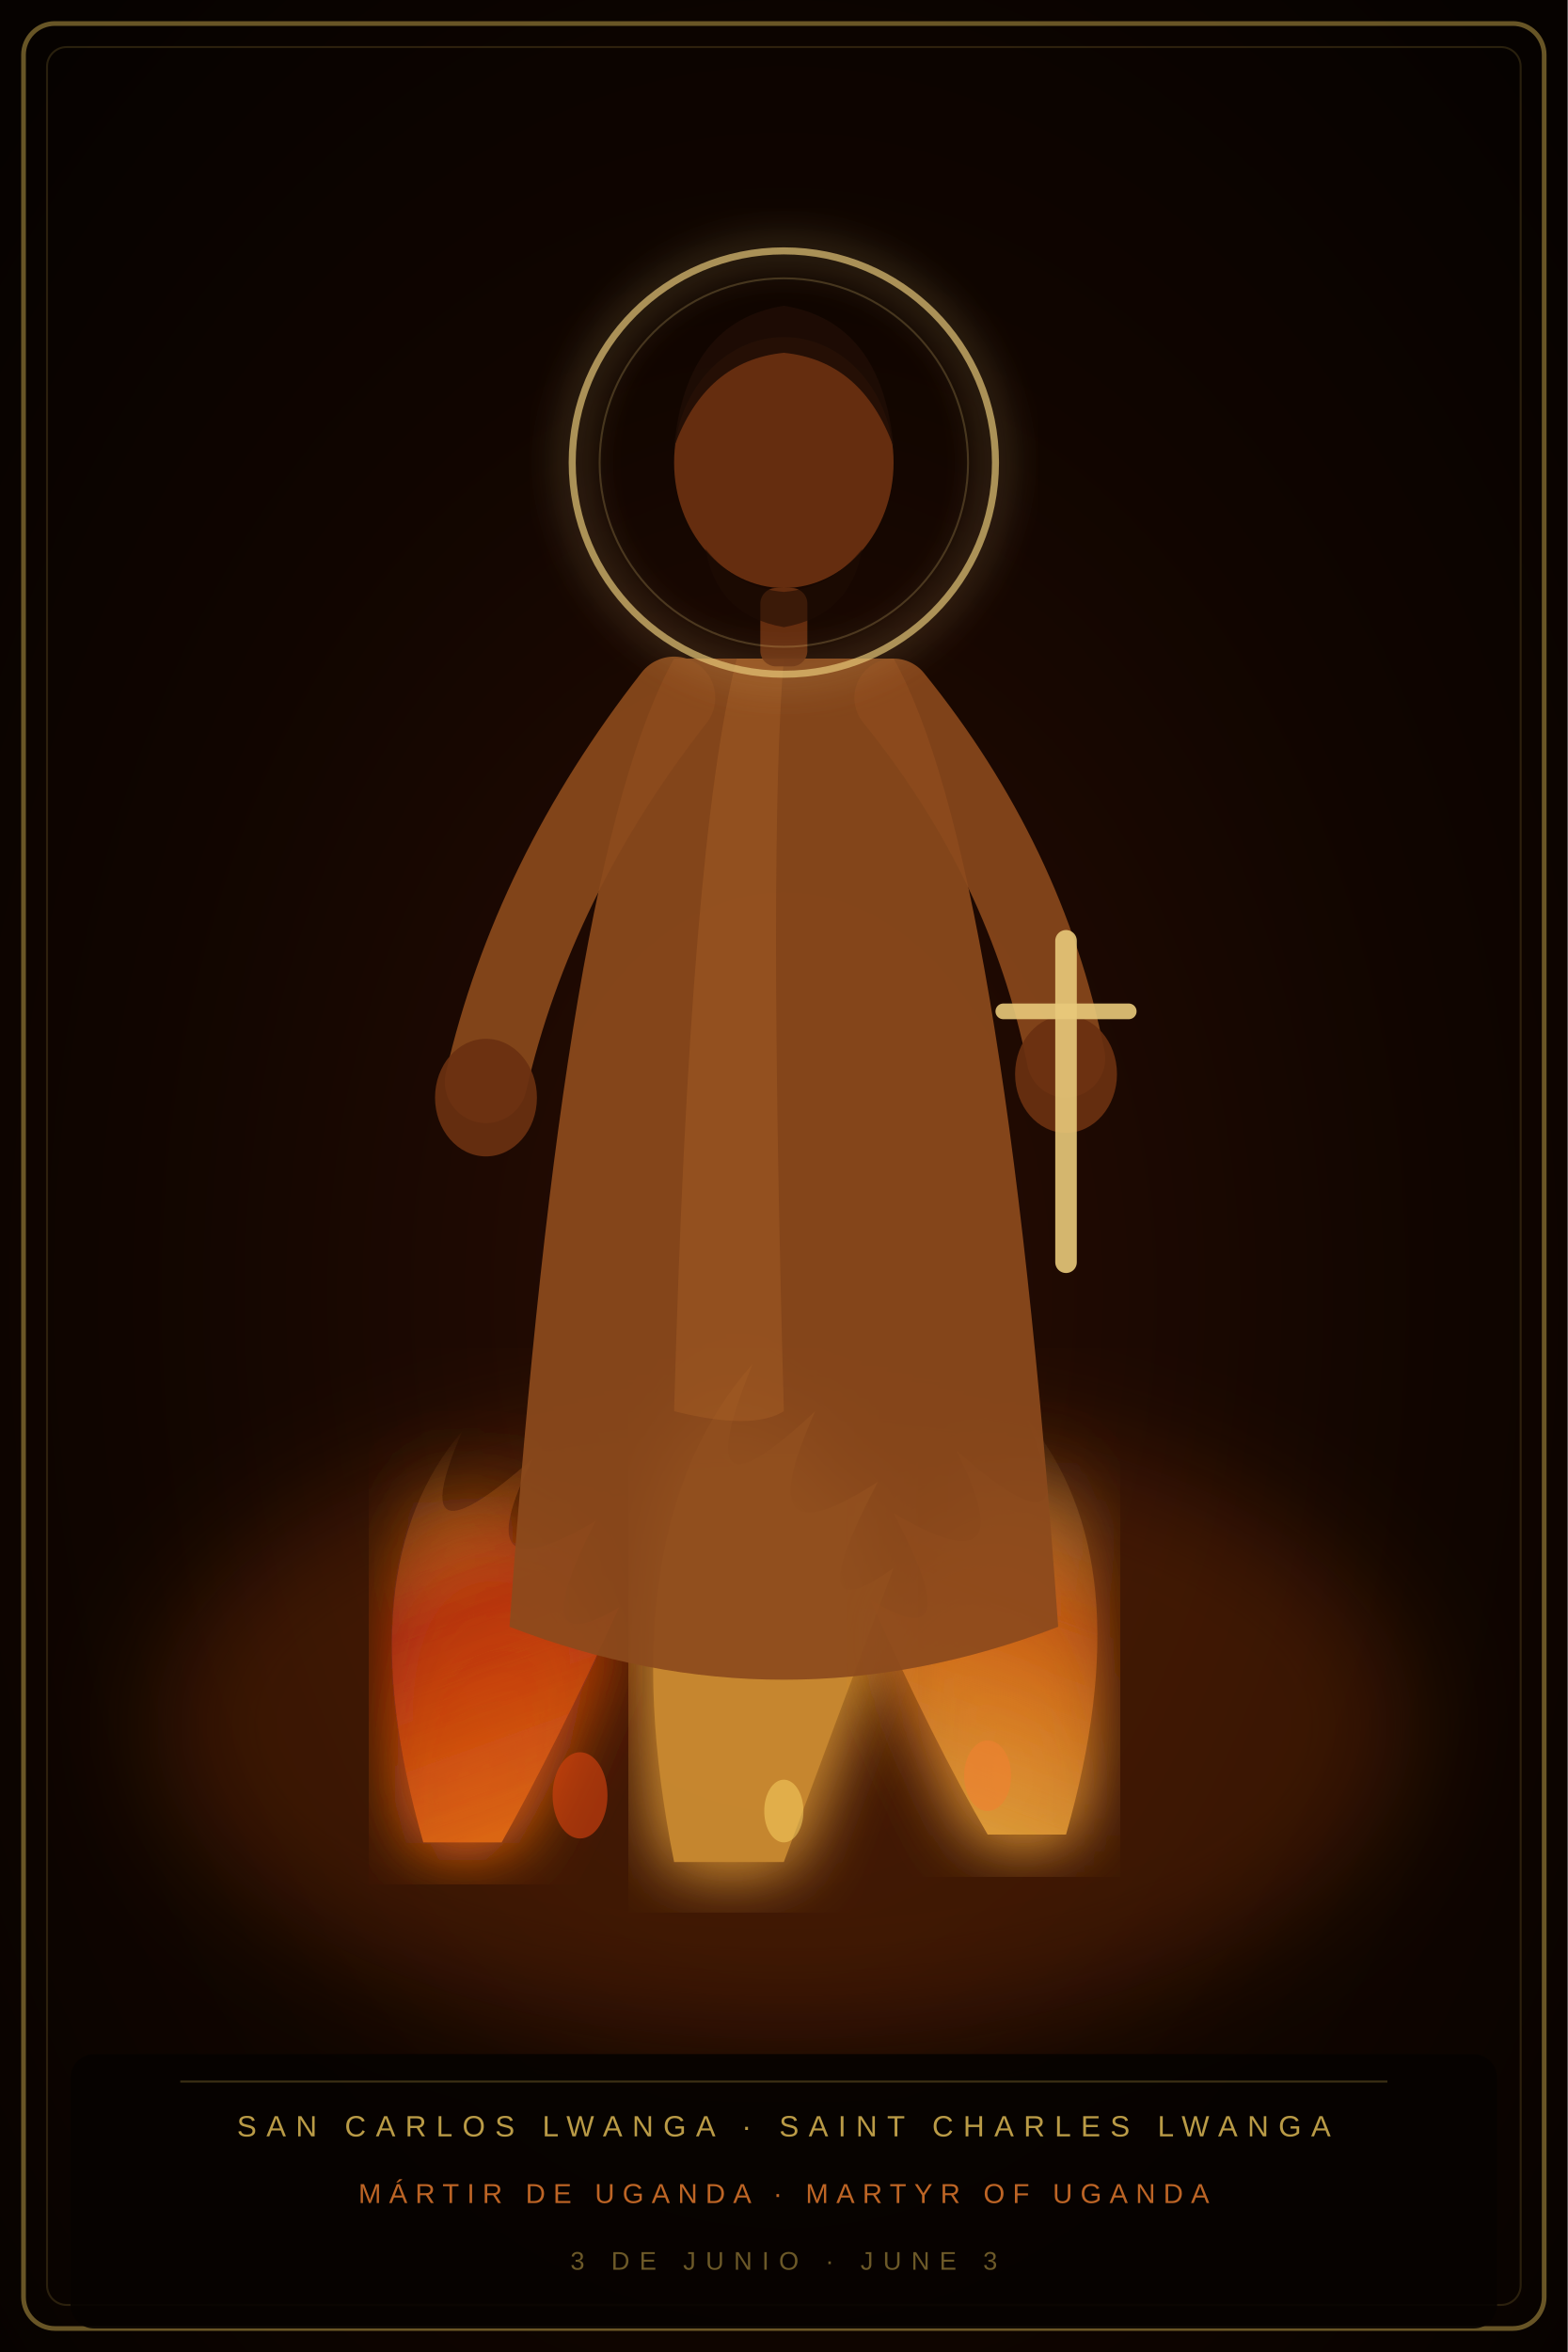
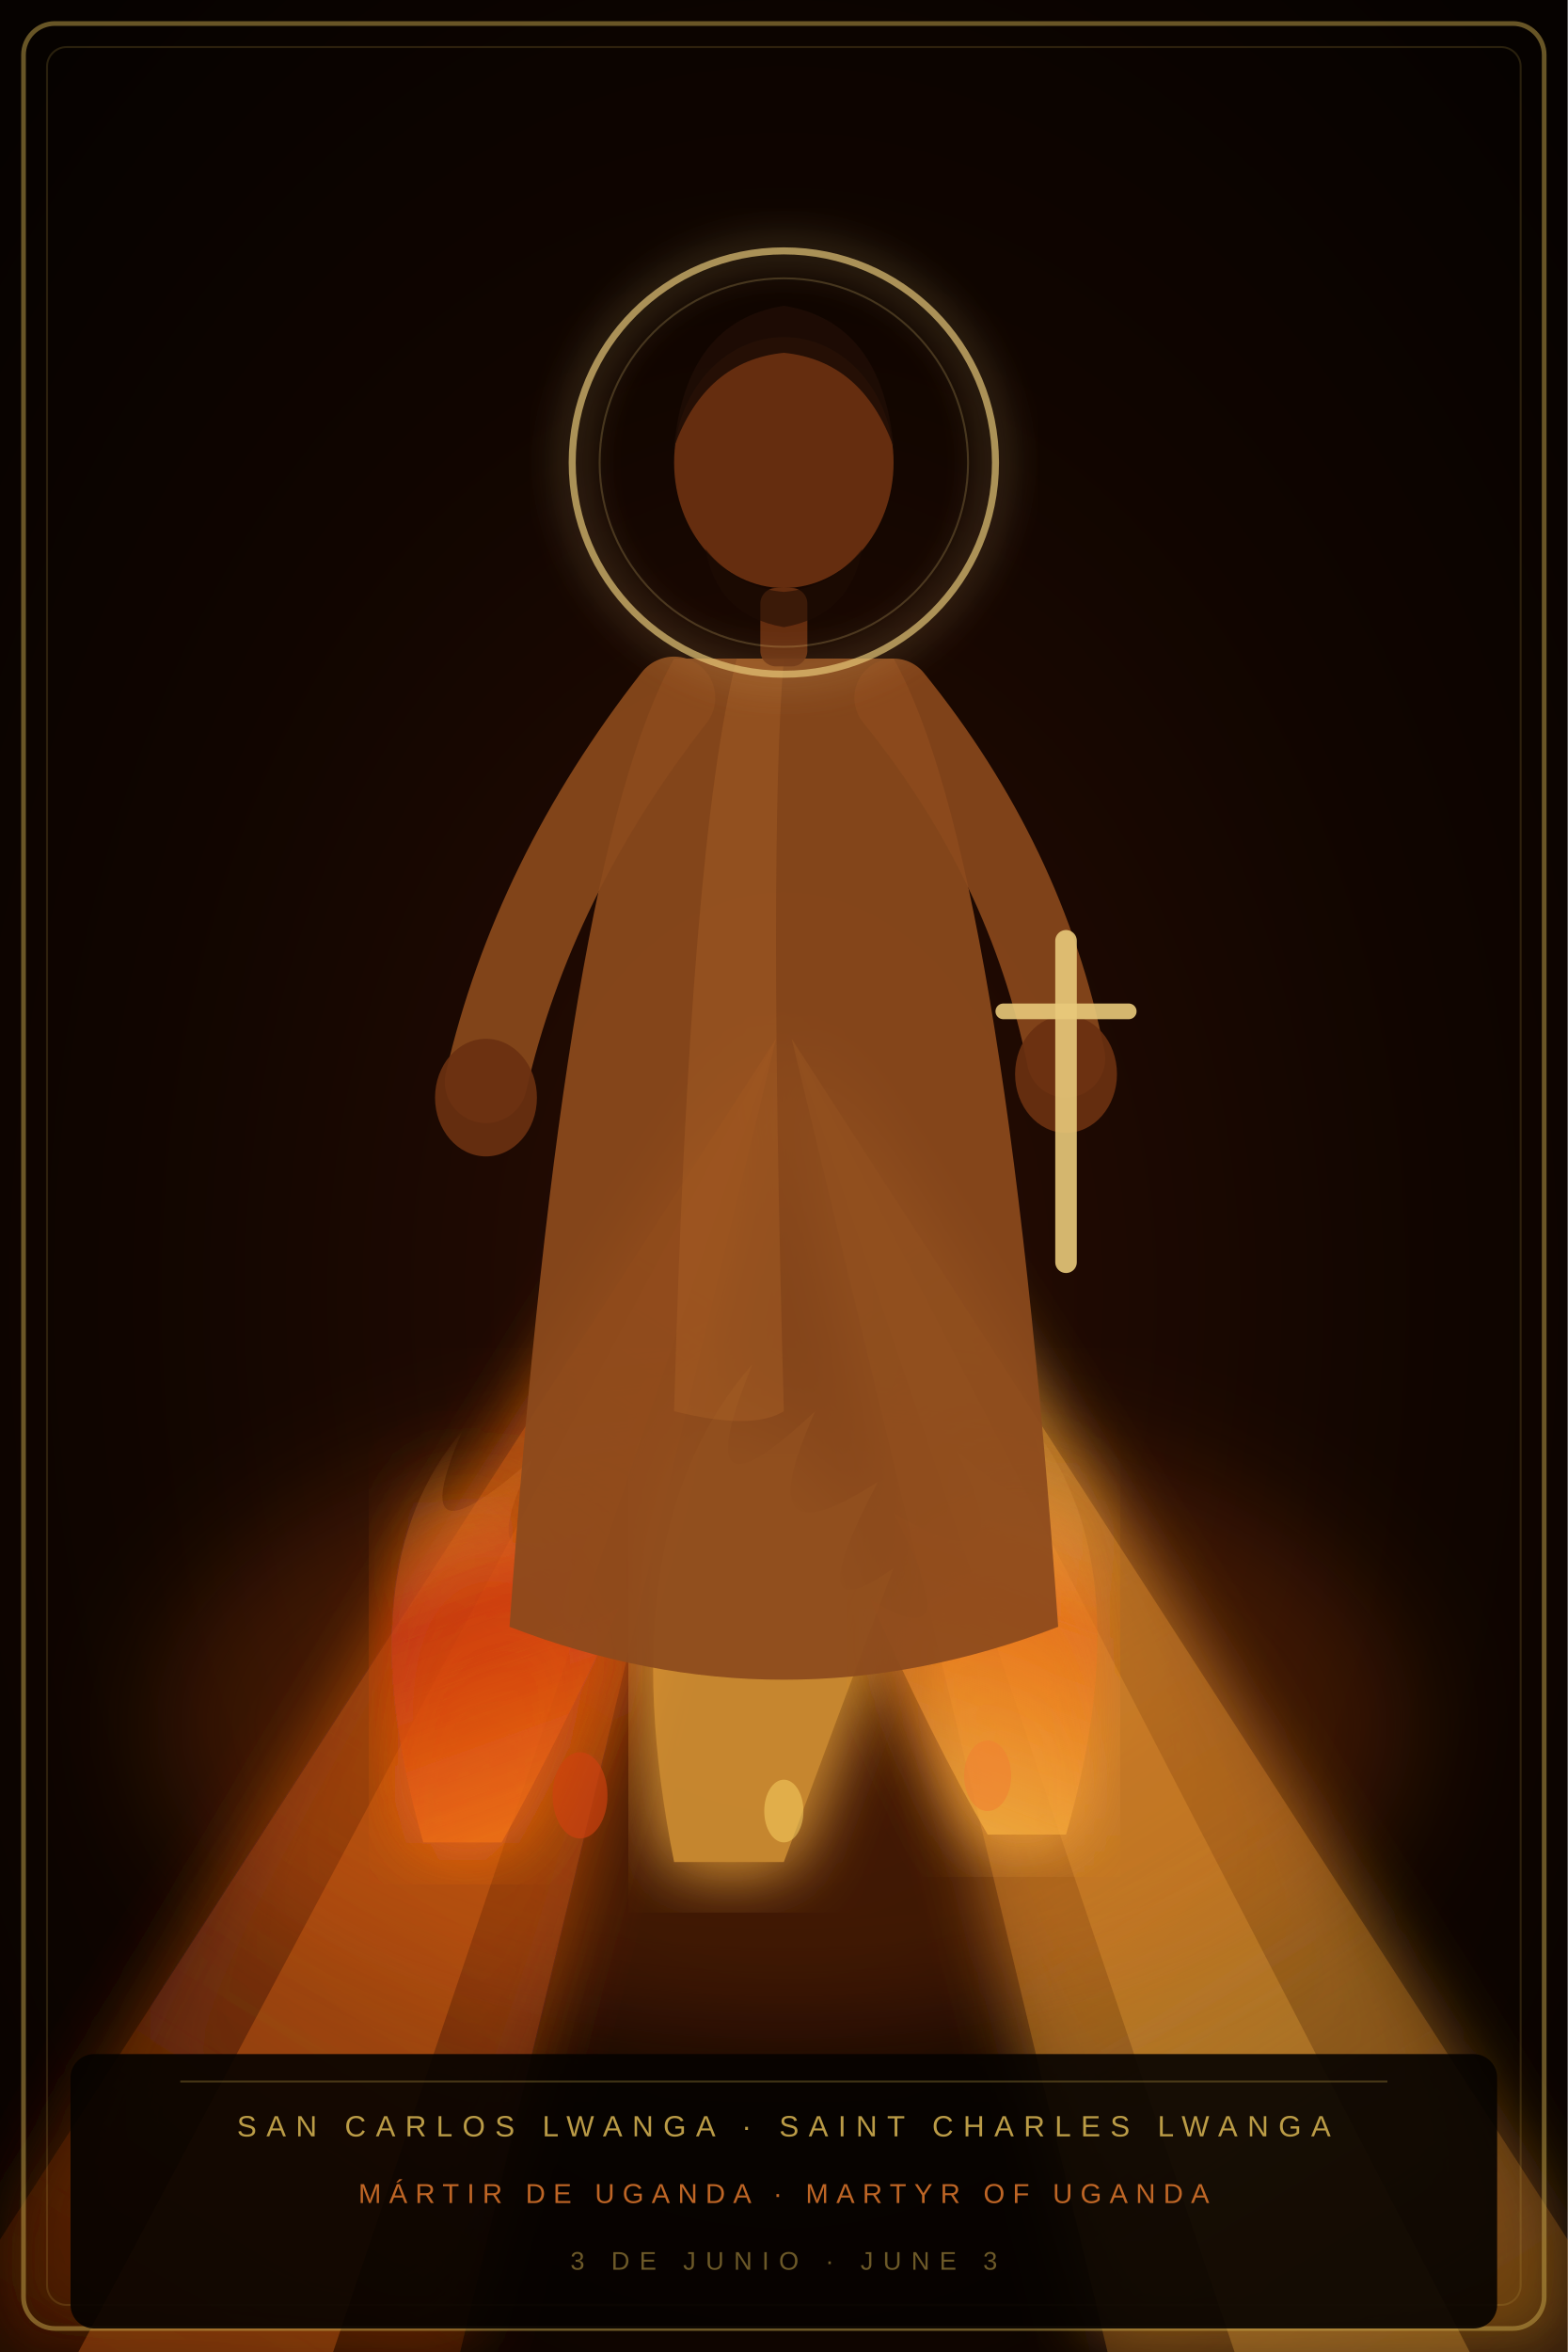
<svg xmlns="http://www.w3.org/2000/svg" viewBox="0 0 400 600">
  <defs>
    <radialGradient id="scl-bg" cx="50%" cy="55%" r="70%">
      <stop offset="0%" stop-color="#2a0d04" />
      <stop offset="60%" stop-color="#100500" />
      <stop offset="100%" stop-color="#060200" />
    </radialGradient>
    <linearGradient id="scl-fire1" x1="40%" y1="100%" x2="20%" y2="0%">
      <stop offset="0%" stop-color="#f07018" stop-opacity="1" />
      <stop offset="55%" stop-color="#d03808" stop-opacity="0.6" />
      <stop offset="100%" stop-color="#f8b040" stop-opacity="0" />
    </linearGradient>
    <linearGradient id="scl-fire2" x1="60%" y1="100%" x2="80%" y2="0%">
      <stop offset="0%" stop-color="#f8b040" stop-opacity="1" />
      <stop offset="55%" stop-color="#f07018" stop-opacity="0.5" />
      <stop offset="100%" stop-color="#f8d060" stop-opacity="0" />
    </linearGradient>
    <filter id="scl-gl">
      <feGaussianBlur stdDeviation="9" result="b" />
      <feMerge>
        <feMergeNode in="b" />
        <feMergeNode in="b" />
        <feMergeNode in="SourceGraphic" />
      </feMerge>
    </filter>
    <filter id="scl-g2">
      <feGaussianBlur stdDeviation="5" result="b" />
      <feMerge>
        <feMergeNode in="b" />
        <feMergeNode in="SourceGraphic" />
      </feMerge>
    </filter>
+     <linearGradient id="scl-r1" x1="50%" y1="0%" x2="10%" y2="100%">
+       <stop offset="0%" stop-color="#f07018" stop-opacity="1" />
+       <stop offset="100%" stop-color="#7a2a04" stop-opacity="0.3" />
+     </linearGradient>
+     <linearGradient id="scl-r2" x1="50%" y1="0%" x2="90%" y2="100%">
+       <stop offset="0%" stop-color="#f8b040" stop-opacity="1" />
+       <stop offset="100%" stop-color="#c97820" stop-opacity="0.3" />
+     </linearGradient>
    <filter id="scl-ember">
      <feGaussianBlur stdDeviation="14" />
    </filter>
  </defs>
  <rect width="400" height="600" fill="url(#scl-bg)" />
+   <polygon points="198,265 -25,610 115,610" fill="url(#scl-r1)" filter="url(#scl-gl)" opacity="0.72" />
+   <polygon points="198,265  20,600  85,600" fill="#f07018" opacity="0.32" />
+   <polygon points="202,265 425,610 285,610" fill="url(#scl-r2)" filter="url(#scl-gl)" opacity="0.70" />
+   <polygon points="202,265 375,600 315,600" fill="#f8b040" opacity="0.28" />
  <ellipse cx="200" cy="440" rx="160" ry="80" fill="#f06010" opacity="0.18" filter="url(#scl-ember)" />
  <path d="M108,470 Q88,400 118,365 Q102,402 136,372 Q118,408 152,388 Q133,425 158,410 Q142,445 128,470 Z" fill="url(#scl-fire1)" filter="url(#scl-gl)" opacity="0.88" />
  <path d="M172,475 Q155,390 192,348 Q174,392 208,360 Q190,400 224,378 Q203,418 228,400 Q210,448 200,475 Z" fill="#f8b040" filter="url(#scl-gl)" opacity="0.72" />
  <path d="M272,468 Q292,398 262,362 Q278,400 244,370 Q262,406 228,386 Q248,424 222,408 Q238,444 252,468 Z" fill="url(#scl-fire2)" filter="url(#scl-gl)" opacity="0.84" />
  <ellipse cx="148" cy="458" rx="7" ry="11" fill="#d04010" opacity="0.65" />
  <ellipse cx="252" cy="453" rx="6" ry="9" fill="#f08030" opacity="0.60" />
  <ellipse cx="200" cy="462" rx="5" ry="8" fill="#f8d060" opacity="0.55" />
  <path d="M172,168 Q144,218 130,415 Q200,442 270,415 Q256,218 228,168 Z" fill="#8c4a1c" opacity="0.92" />
  <path d="M188,168 Q176,215 172,360 Q192,365 200,360 Q196,215 200,168 Z" fill="#b46828" opacity="0.32" />
  <path d="M172,178 Q136,224 124,276" stroke="#8c4a1c" stroke-width="21" fill="none" stroke-linecap="round" opacity="0.90" />
  <path d="M228,178 Q262,220 272,270" stroke="#8c4a1c" stroke-width="20" fill="none" stroke-linecap="round" opacity="0.88" />
  <ellipse cx="124" cy="280" rx="13" ry="15" fill="#6a3010" opacity="0.92" />
  <ellipse cx="272" cy="274" rx="13" ry="15" fill="#6a3010" opacity="0.92" />
  <line x1="272" y1="240" x2="272" y2="322" stroke="#e8c97a" stroke-width="5.5" stroke-linecap="round" opacity="0.90" />
  <line x1="256" y1="258" x2="288" y2="258" stroke="#e8c97a" stroke-width="4" stroke-linecap="round" opacity="0.90" />
  <rect x="194" y="150" width="12" height="20" rx="4" fill="#6a3010" opacity="0.92" />
  <ellipse cx="200" cy="118" rx="28" ry="32" fill="#6a3010" opacity="0.94" />
  <path d="M172,114 Q175,82 200,78 Q225,82 228,114 Q220,92 200,90 Q180,92 172,114 Z" fill="#1e0c04" opacity="0.90" />
  <path d="M180,140 Q183,157 200,160 Q217,157 220,140 Q212,150 200,151 Q188,150 180,140 Z" fill="#1e0c04" opacity="0.58" />
  <circle cx="200" cy="118" r="54" fill="none" stroke="#e8c97a" stroke-width="1.8" stroke-opacity="0.68" filter="url(#scl-g2)" />
  <circle cx="200" cy="118" r="47" fill="none" stroke="#e8c97a" stroke-width="0.5" stroke-opacity="0.22" />
  <rect x="6" y="6" width="388" height="588" rx="8" fill="none" stroke="#c9a84c" stroke-width="1.2" stroke-opacity="0.50" />
  <rect x="12" y="12" width="376" height="576" rx="5" fill="none" stroke="#c9a84c" stroke-width="0.5" stroke-opacity="0.18" />
  <rect x="18" y="524" width="364" height="70" rx="6" fill="#060200" opacity="0.90" />
  <line x1="46" y1="531" x2="354" y2="531" stroke="#c9a84c" stroke-width="0.5" stroke-opacity="0.28" />
  <text x="200" y="545" text-anchor="middle" font-family="Arial,sans-serif" font-size="7.5" fill="#c9a84c" letter-spacing="2.5" opacity="0.92">SAN CARLOS LWANGA  ·  SAINT CHARLES LWANGA</text>
  <text x="200" y="562" text-anchor="middle" font-family="Arial,sans-serif" font-size="7" fill="#f08030" letter-spacing="2" opacity="0.78">MÁRTIR DE UGANDA  ·  MARTYR OF UGANDA</text>
  <text x="200" y="579" text-anchor="middle" font-family="Arial,sans-serif" font-size="6.5" fill="#c9a84c" letter-spacing="2.5" opacity="0.52">3 DE JUNIO  ·  JUNE 3</text>
</svg>
